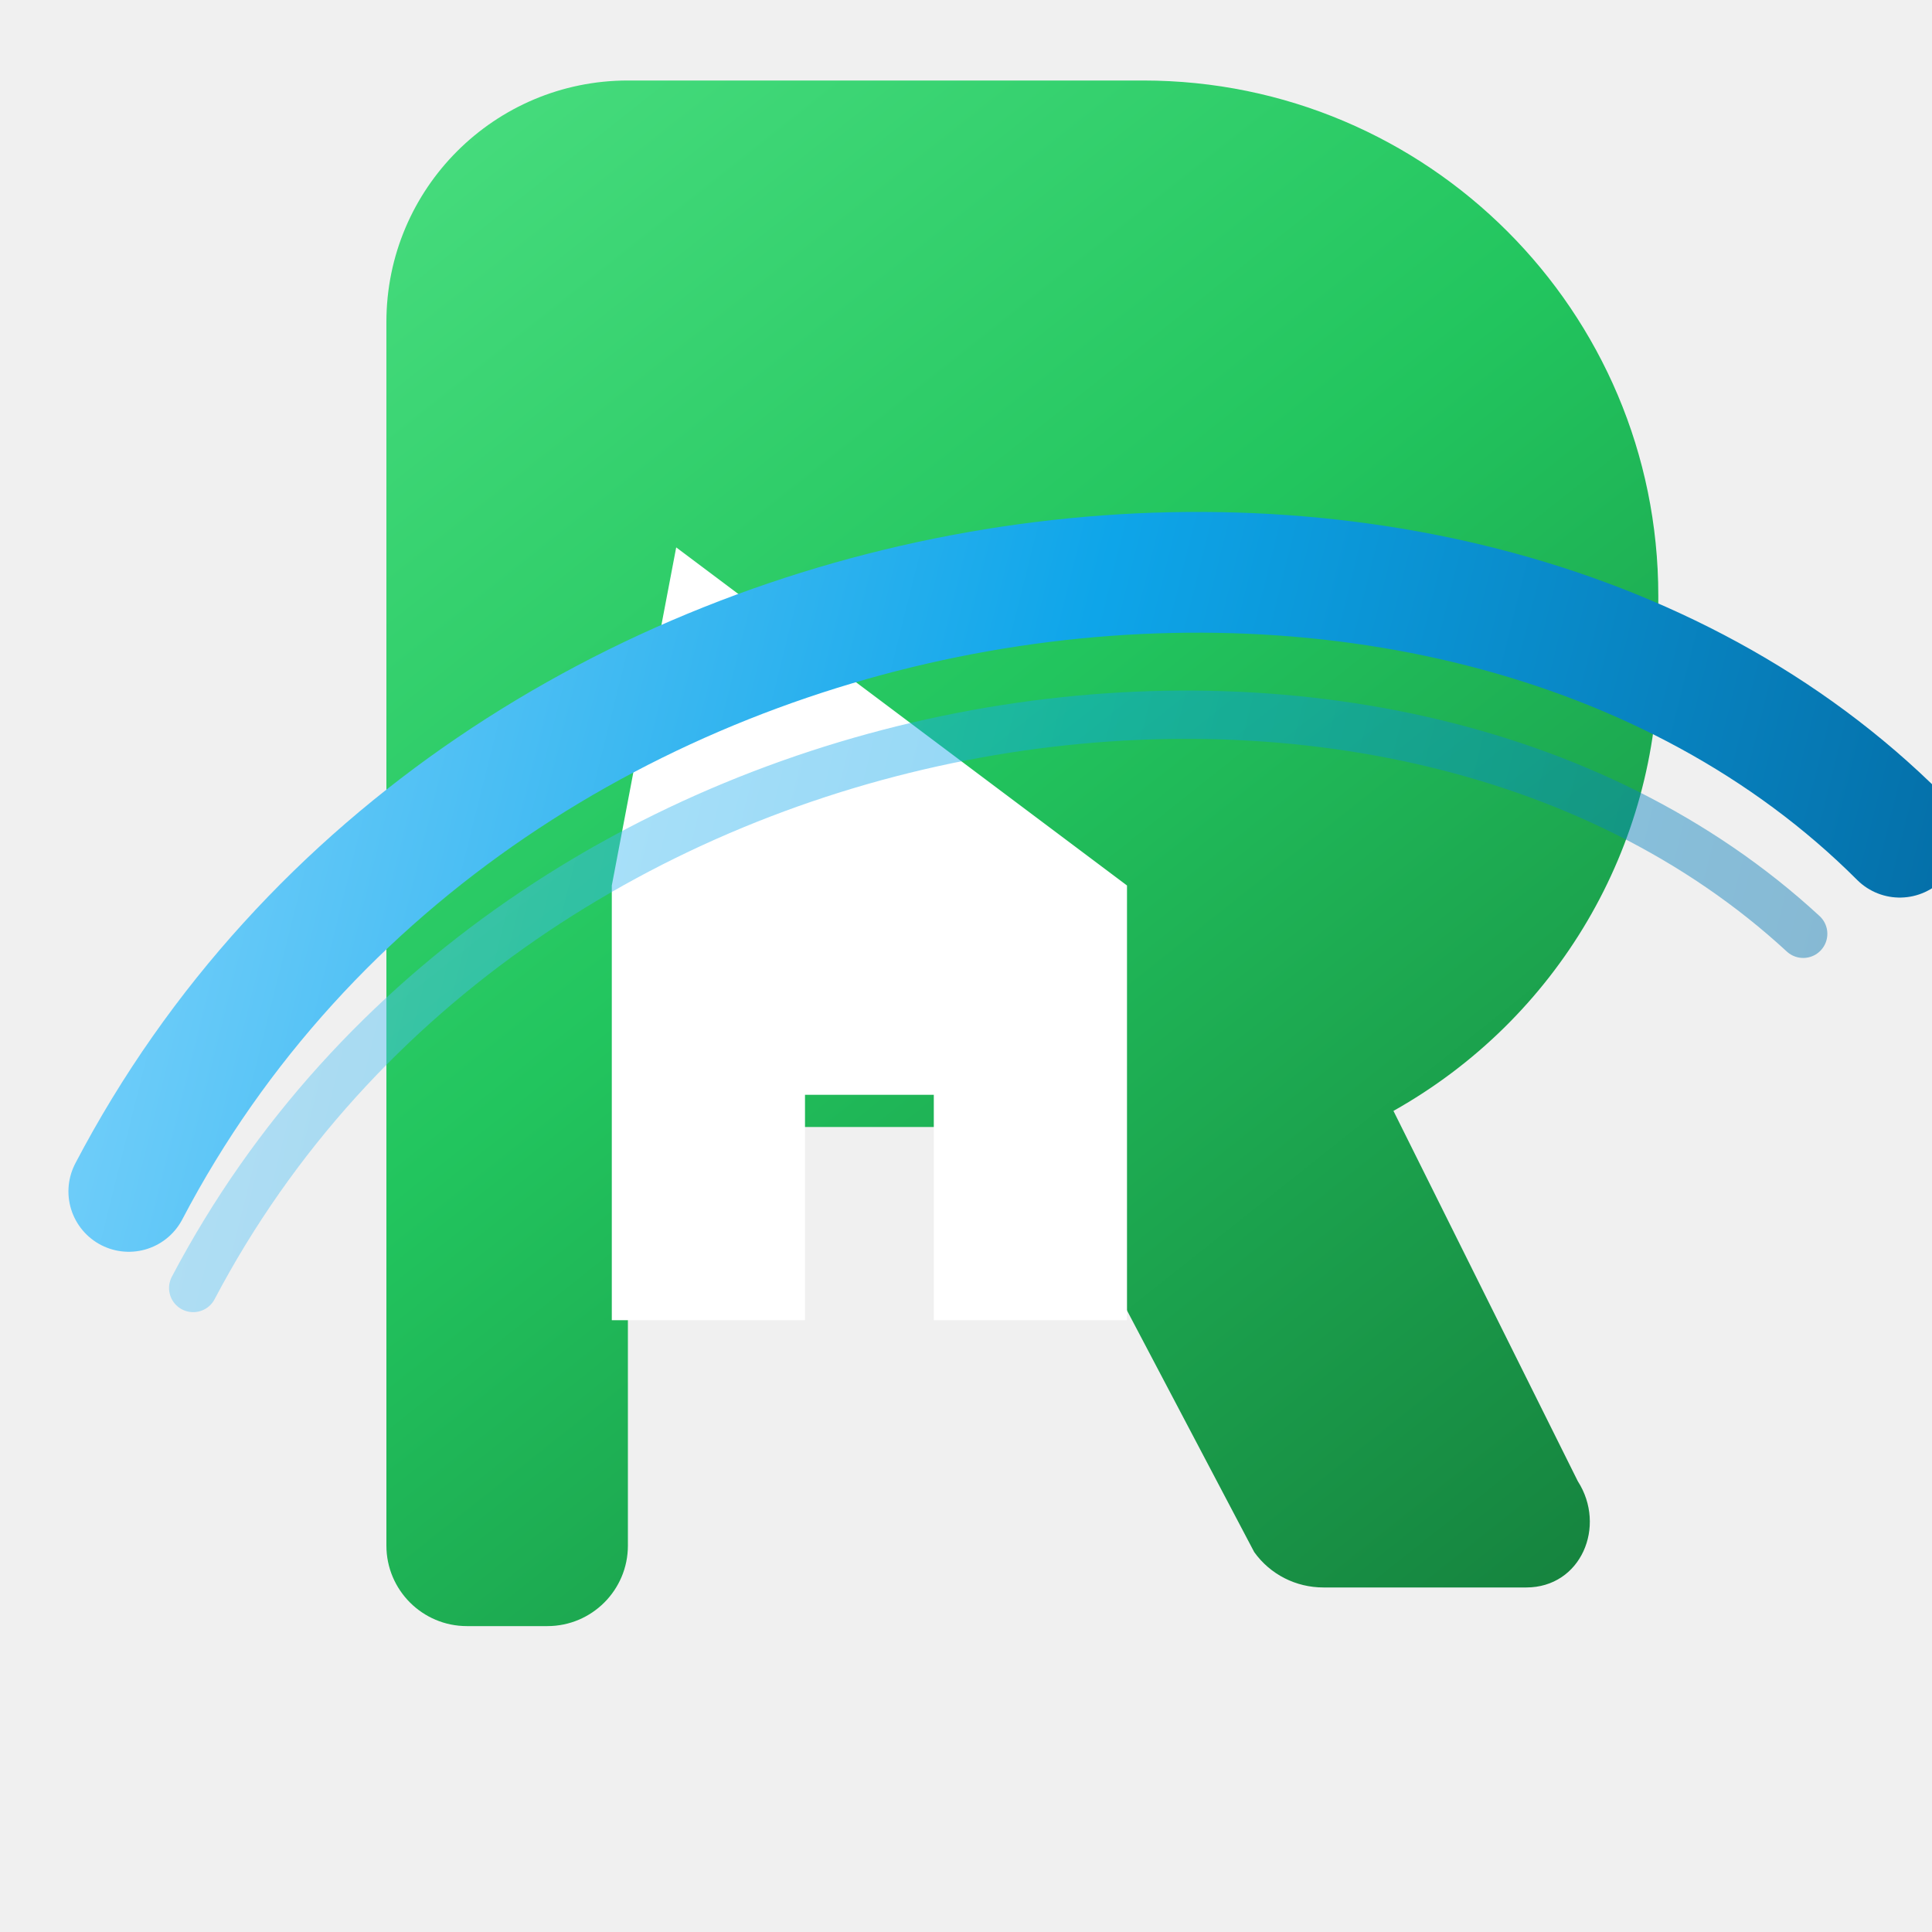
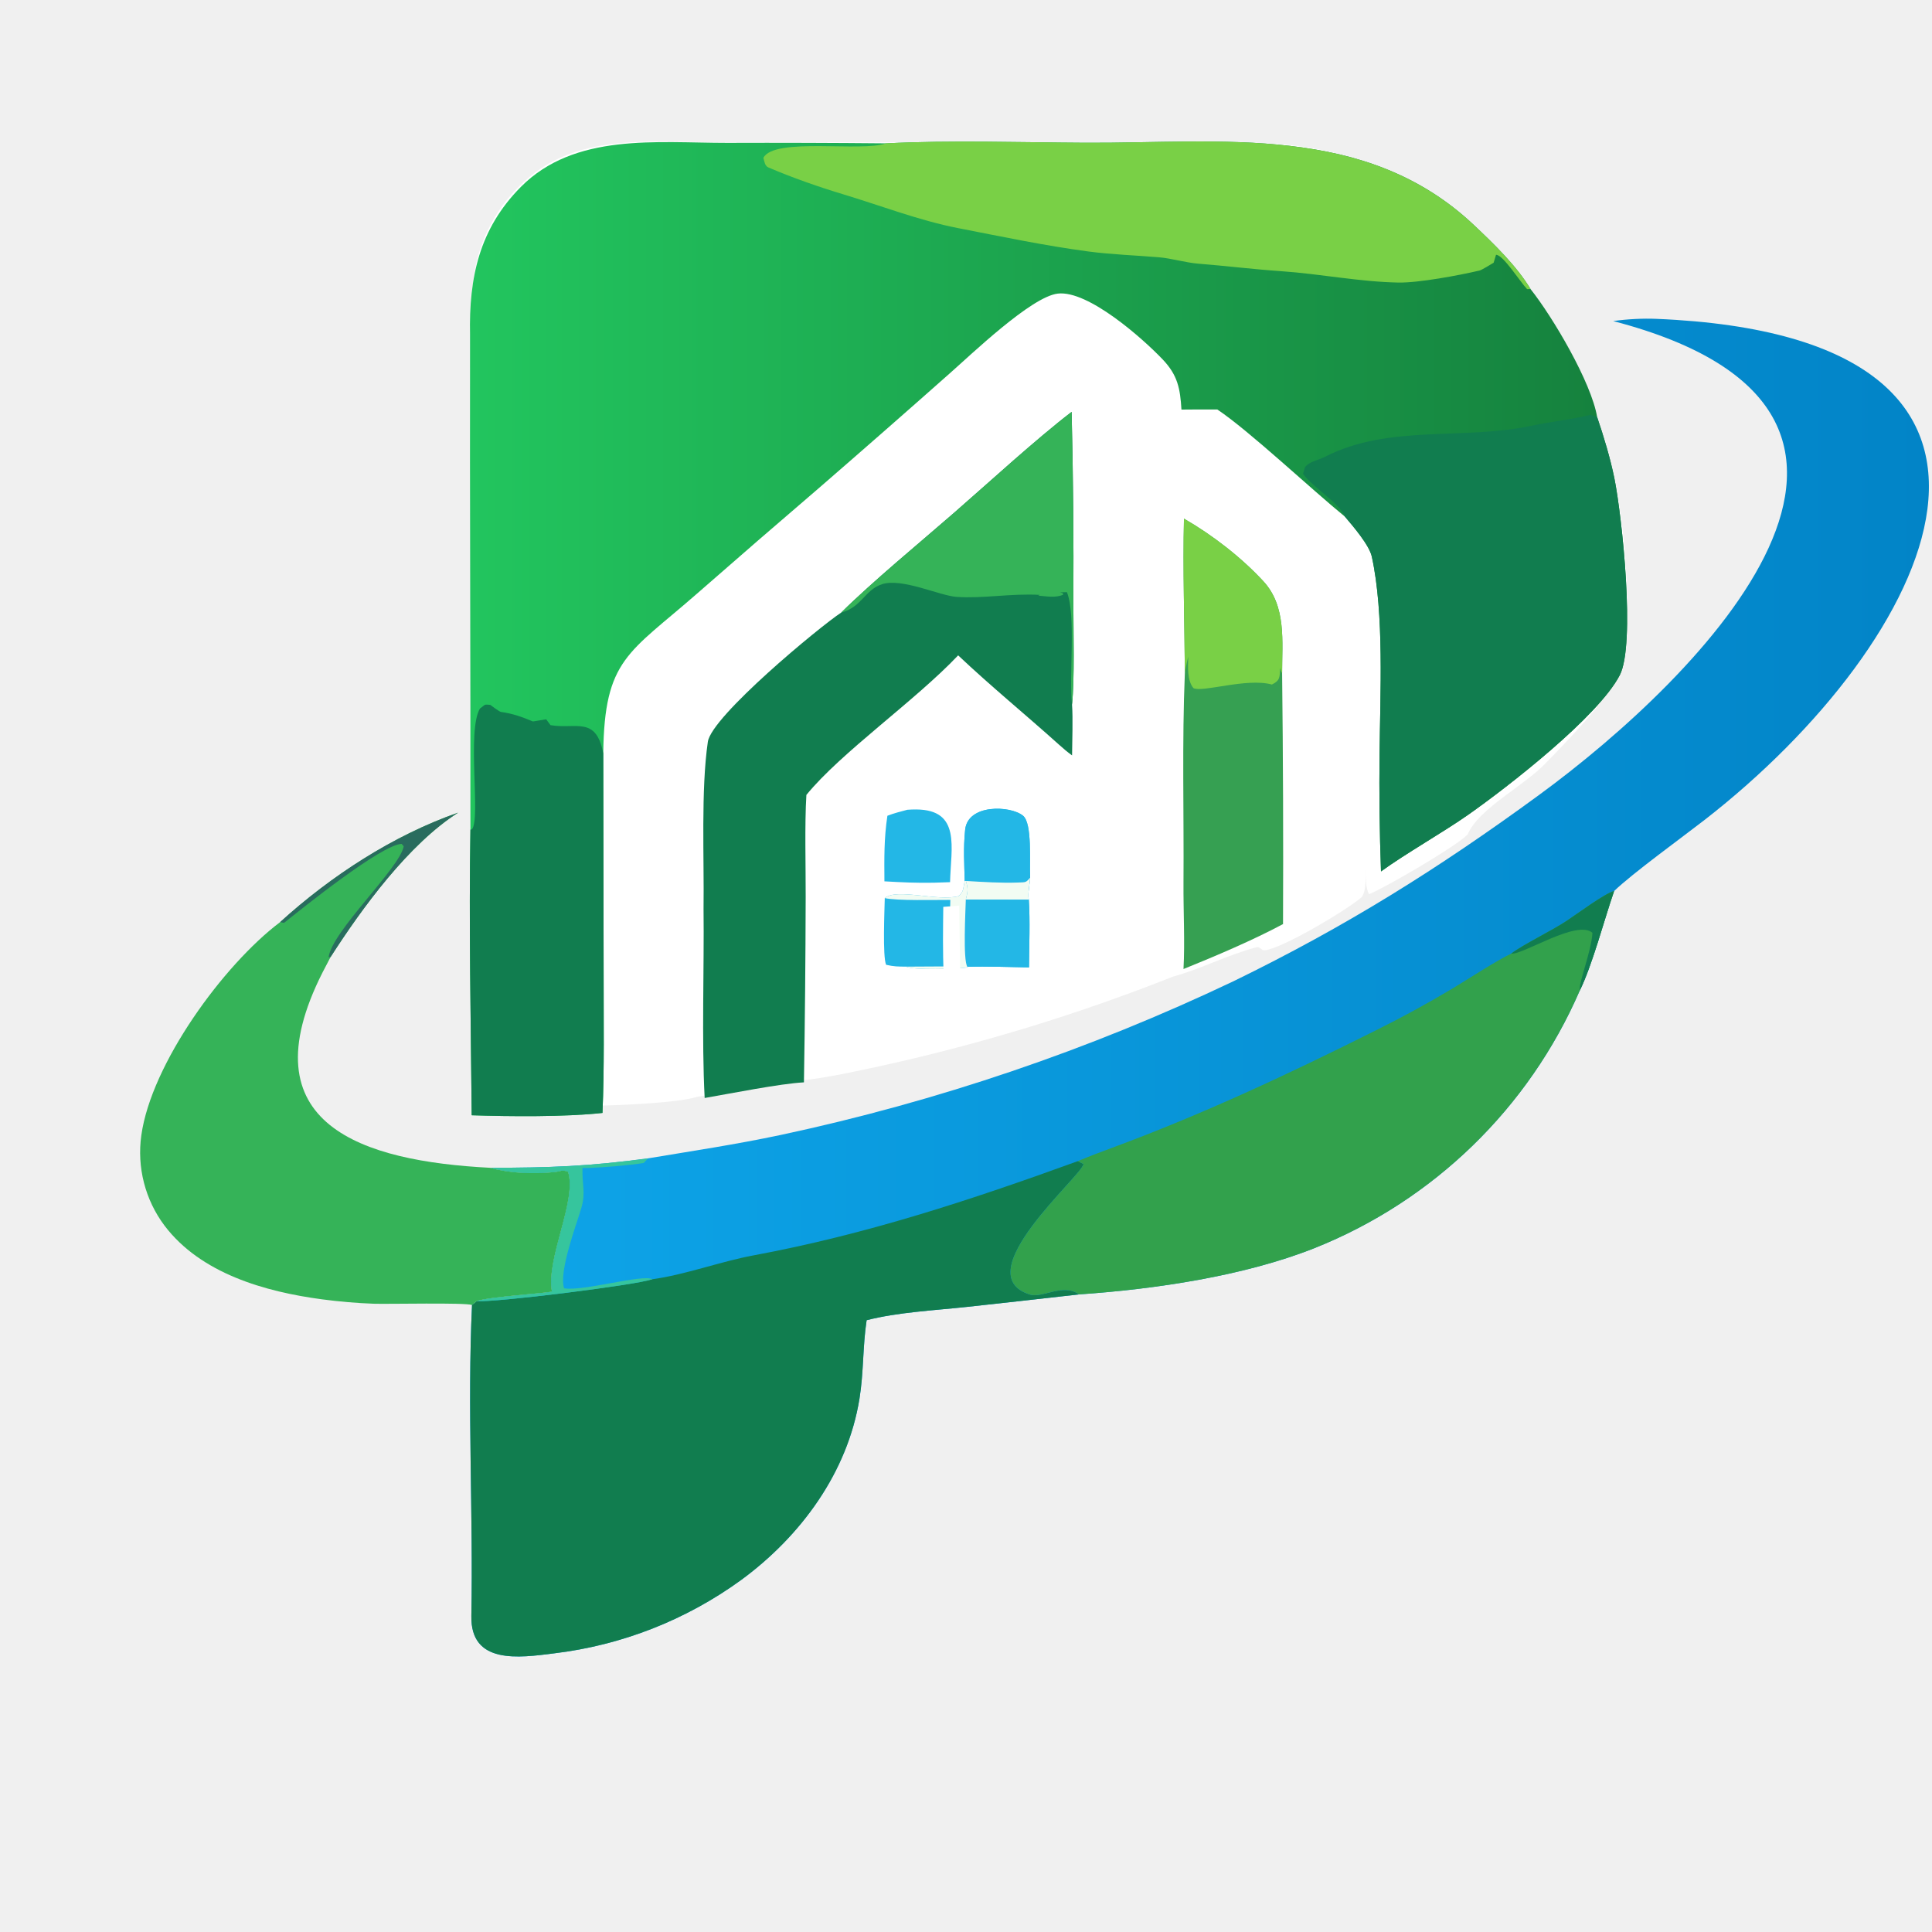
- <svg xmlns="http://www.w3.org/2000/svg" viewBox="0 0 120 120" fill="none" role="img" aria-label="Property Planet">
+ <svg xmlns="http://www.w3.org/2000/svg" width="175" height="175" viewBox="0 0 175 175" fill="none">
+   <path d="M42.842 25.708C43.192 21.88 45.078 18.356 48.069 15.942C52.712 12.141 59.028 12.868 64.689 12.888L79.351 12.902L102.806 12.88C106.779 12.886 110.695 12.927 114.667 13.008C125.258 13.225 135.175 19.82 140.208 29.029C142.491 32.245 145.41 39.22 146.037 43.153C147.17 45.992 148.097 57.979 146.631 61.044C145.42 63.577 142.144 66.936 140.07 69.065C138.041 71.219 133.964 73.193 132.934 75.588C131.877 76.68 125.532 80.372 124.017 80.994C123.687 80.492 123.707 79.371 123.667 78.721C123.678 79.573 123.79 80.527 123.367 81.241C122.02 82.426 116.196 85.887 114.579 86.075L114.399 86.065C114.091 85.866 114.04 85.744 113.78 85.812C111.229 86.475 108.808 87.758 106.248 88.462C97.718 91.841 88.931 94.533 79.972 96.512C78.231 96.895 74.374 97.738 72.61 97.85C71.734 98.024 63.148 99.347 63.146 99.348C61.472 99.902 56 100.124 54.097 100.15C53.635 98.5 54.27 91.995 53.841 90.348C53.567 91.952 53.83 98.928 53.516 99.512C52.297 99.971 44.266 99.787 43.69 99.221C43.496 99.285 43.362 99.329 43.176 99.411L43.034 99.474C42.77 98.803 42.726 97.093 42.721 96.321C42.608 80.026 42.646 63.623 42.61 47.336C42.603 44.184 42.407 27.564 42.842 25.708Z" fill="white" />
+   <path d="M80.255 12.984C86.058 12.686 92.47 12.9 98.327 12.929C110.62 12.99 123.699 11.142 133.501 20.38C135.305 22.08 137.381 24.09 138.634 26.181C140.633 28.686 144.15 34.636 144.668 37.779C145.265 39.527 145.863 41.526 146.225 43.302C146.932 46.766 148.157 58.384 146.715 61.161C144.765 64.917 136.611 71.255 133.004 73.79C130.74 75.382 127.272 77.345 125.091 78.934C124.96 75.364 124.917 71.792 124.962 68.221C125.012 62.917 125.396 55.603 124.258 50.417C124.028 49.371 122.558 47.662 121.826 46.801C118.721 44.27 113.159 39.029 110.264 37.09C109.189 37.092 108.086 37.081 107.015 37.1C106.9 35.197 106.679 33.992 105.322 32.565C103.54 30.69 98.574 26.272 95.813 26.594C93.399 26.875 87.928 32.155 85.972 33.869C82.075 37.323 78.158 40.756 74.223 44.168C70.509 47.35 66.812 50.551 63.133 53.773C56.944 59.192 54.743 59.675 54.643 68.239L54.677 88.376C54.671 92.403 54.748 96.804 54.572 100.809C51.172 101.181 46.197 101.133 42.727 101.02C42.648 92.576 42.466 83.567 42.611 75.151C42.629 60.212 42.545 45.273 42.576 30.318C42.471 25.138 43.405 20.74 47.171 16.938C52.054 12.008 59.513 12.942 65.856 12.94C70.655 12.924 75.455 12.939 80.255 12.984Z" fill="url(#paint0_linear_2_284)" />
+   <path d="M121.826 46.801C121.361 45.586 118.921 44.155 118.027 42.92L118.197 42.337C118.586 41.795 119.391 41.699 120.031 41.37C125.765 38.423 132.576 39.885 138.692 38.57C140.478 38.186 142.29 38.019 144.065 37.573C144.065 37.573 144.626 37.765 144.668 37.779C145.265 39.527 145.863 41.526 146.225 43.302C146.932 46.766 148.157 58.384 146.715 61.161C144.765 64.917 136.611 71.255 133.004 73.79C130.74 75.382 127.272 77.345 125.09 78.934C124.96 75.364 124.917 71.792 124.962 68.221C125.012 62.917 125.396 55.603 124.258 50.417C124.028 49.371 122.558 47.662 121.826 46.801Z" fill="#117D4F" />
+   <path d="M80.255 12.984C86.058 12.686 92.47 12.9 98.327 12.929C110.62 12.99 123.699 11.142 133.501 20.38C135.305 22.08 137.381 24.09 138.634 26.181L138.326 26.192C137.689 25.529 136.144 23.057 135.509 23.082L135.293 23.797C135.094 23.921 134.199 24.461 134.031 24.501C132.168 24.94 128.501 25.626 126.677 25.594C123.127 25.53 119.627 24.81 116.049 24.565C113.557 24.394 111.015 24.08 108.525 23.882C107.435 23.796 106.078 23.398 105.015 23.308C102.883 23.128 100.695 23.059 98.568 22.777C94.643 22.256 90.681 21.422 86.79 20.664C83.26 19.976 79.76 18.619 76.317 17.581C74.063 16.9 71.779 16.096 69.596 15.165C69.275 15.028 69.235 14.618 69.149 14.297C70.11 12.407 78.073 13.793 80.255 12.984Z" fill="#79D046" />
+   <path d="M42.611 75.151L42.741 75.125C43.571 74.22 42.265 66.181 43.477 64.175C44.054 63.758 43.814 63.813 44.405 63.844C44.565 63.969 45.239 64.468 45.376 64.487C46.424 64.629 47.295 64.941 48.273 65.349C48.288 65.355 49.378 65.161 49.476 65.155C49.509 65.192 49.855 65.682 49.863 65.683C52.154 66.085 53.987 64.81 54.643 68.239L54.677 88.376C54.671 92.403 54.748 96.804 54.572 100.809C51.172 101.181 46.197 101.133 42.727 101.02C42.648 92.576 42.466 83.567 42.611 75.151Z" fill="#117D4F" />
+   <path d="M146.122 29.082C147.414 28.9 148.807 28.831 150.03 28.881C188.918 30.485 175.162 58.136 154.397 74.271C152.414 75.812 147.852 79.12 146.204 80.713C145.308 83.296 144.224 87.446 143.095 89.719C138.48 100.37 129.837 108.762 119.054 113.06C112.692 115.585 104.616 116.776 97.741 117.247C94.355 117.631 90.971 118.012 87.583 118.379C84.66 118.696 81.335 118.855 78.499 119.584C78.138 121.944 78.24 124.274 77.853 126.678C76.771 133.392 72.536 139.145 67.136 143.112C62.151 146.735 56.321 149.024 50.202 149.759C46.999 150.167 42.612 150.79 42.696 146.366C42.871 137.112 42.322 127.43 42.756 118.209L43.18 117.857C44.317 117.441 49.757 117.135 49.993 116.982C49.452 113.943 52.288 108.739 51.456 106.135C50.876 105.922 50.797 106.109 50.197 106.169C48.324 106.357 46.2 106.285 44.392 105.778C49.835 105.772 53.332 105.644 58.697 104.924C62.847 104.231 66.578 103.679 70.734 102.8C84.894 99.773 98.652 95.102 111.727 88.881C121.917 83.915 130.258 78.698 139.367 72.037C154.124 61.245 177.919 37.376 146.122 29.082Z" fill="url(#paint1_linear_2_284)" />
+   <path d="M59.103 115.872C62.062 115.466 65.275 114.264 68.236 113.715C78.436 111.822 87.871 108.72 97.623 105.178L98.141 105.437C98.029 106.498 87.456 115.433 93.283 117.259C94.433 117.619 96.281 116.192 97.741 117.247C94.355 117.631 90.971 118.012 87.583 118.379C84.66 118.696 81.335 118.855 78.499 119.584C78.138 121.944 78.24 124.274 77.853 126.678C76.771 133.392 72.536 139.145 67.136 143.112C62.151 146.735 56.321 149.024 50.202 149.759C46.999 150.167 42.612 150.79 42.696 146.366C42.871 137.112 42.322 127.43 42.756 118.209L43.18 117.857C44.788 117.985 57.408 116.439 59.103 115.872Z" fill="#117D4F" />
+   <path d="M136.891 86.376C137.907 85.59 140.597 84.281 141.88 83.43C142.826 82.803 145.403 80.892 146.204 80.713C145.308 83.296 144.224 87.446 143.096 89.719C138.48 100.37 129.837 108.762 119.054 113.06C112.692 115.585 104.616 116.776 97.741 117.247C96.281 116.192 94.434 117.619 93.283 117.259C87.457 115.433 98.029 106.498 98.141 105.437L97.623 105.178C98.623 104.755 99.729 104.337 100.75 103.96C108.955 100.926 116.705 97.292 124.534 93.376C126.938 92.183 129.295 90.897 131.598 89.521C132.922 88.722 135.637 86.958 136.891 86.376Z" fill="#32A14C" />
+   <path d="M136.89 86.376C137.907 85.59 140.597 84.281 141.88 83.43C142.826 82.803 145.403 80.892 146.204 80.713C145.308 83.296 144.224 87.446 143.095 89.719C142.963 89.078 144.139 86.203 144.244 84.499C142.867 83.246 137.898 86.53 136.89 86.376Z" fill="#117D4F" />
+   <path d="M44.392 105.778C49.835 105.772 53.332 105.644 58.697 104.924C58.589 105.04 58.46 105.179 58.309 105.342C57.044 105.554 54.642 105.744 53.488 105.787C53.246 105.797 53.005 105.798 52.763 105.791C52.706 107.253 53.074 108.011 52.654 109.432C52.199 110.97 50.602 115.18 51.097 116.692C52.794 116.993 58.248 115.384 59.103 115.872C57.408 116.439 44.788 117.985 43.18 117.857C44.317 117.441 49.757 117.135 49.993 116.982C49.452 113.943 52.288 108.739 51.456 106.135C50.876 105.922 50.797 106.109 50.197 106.169C48.324 106.357 46.2 106.286 44.392 105.778Z" fill="#36C59D" />
+   <path d="M76.198 55.484C79.053 52.662 83.318 49.151 86.429 46.442C89.637 43.648 93.781 39.832 97.068 37.308C97.207 43.114 97.259 48.921 97.225 54.728C97.225 57.242 97.344 61.478 97.105 63.824C97.196 65.08 97.118 67.113 97.108 68.424C96.683 68.121 96.3 67.79 95.912 67.441C92.903 64.734 89.726 62.142 86.79 59.362C82.872 63.496 76.173 68.16 73.042 72.005C72.877 74.694 72.988 78.489 72.978 81.249C72.965 86.846 72.912 92.444 72.82 98.04C70.693 98.147 66.115 99.063 63.828 99.456C63.549 94.079 63.79 87.811 63.727 82.311C63.789 77.709 63.483 71.555 64.116 67.193C64.453 64.867 74.265 56.755 76.198 55.484Z" fill="#117D4F" />
+   <path d="M76.198 55.484C79.053 52.662 83.318 49.151 86.429 46.442C89.637 43.648 93.781 39.832 97.068 37.308C97.207 43.114 97.259 48.921 97.225 54.728C97.225 57.242 97.344 61.478 97.105 63.824C96.804 61.276 97.485 55.758 96.642 53.638L96.013 53.654L96.269 53.728L96.307 53.861C95.659 54.176 94.781 54.013 94.04 53.95L94.182 53.884C91.573 53.736 89.004 54.238 86.631 54.065C85.099 53.953 81.686 52.325 79.885 52.92C78.364 53.423 78.063 54.932 76.329 55.447L76.198 55.484Z" fill="#35B358" />
+   <path d="M25.372 83.526C29.975 79.341 35.605 75.671 41.495 73.609C37.035 76.453 32.813 82.213 29.946 86.683C29.699 87.148 29.449 87.622 29.212 88.091C22.234 101.898 32.865 105.183 44.392 105.778C46.2 106.285 48.324 106.357 50.197 106.169C50.797 106.109 50.876 105.922 51.456 106.135C52.288 108.739 49.452 113.943 49.993 116.982C49.757 117.135 44.317 117.441 43.18 117.857L42.756 118.209C42.196 117.973 35.129 118.136 33.859 118.092C32.284 118.034 30.712 117.9 29.15 117.691C24.01 117.005 18.186 115.358 14.902 111.017C13.148 108.675 12.393 105.735 12.801 102.838C13.704 96.364 20.232 87.404 25.372 83.526Z" fill="#35B358" />
+   <path d="M25.372 83.526C29.974 79.341 35.605 75.671 41.495 73.609C37.035 76.453 32.813 82.213 29.946 86.683L29.765 86.712C30.075 84.323 36.175 78.694 36.568 76.658L36.38 76.439C34.561 76.494 27.34 82.306 25.731 83.592L25.372 83.526Z" fill="#296C5E" />
+   <path d="M107.244 46.977C109.805 48.45 112.432 50.479 114.439 52.653C116.532 54.92 116.128 58.1 116.133 60.966C116.221 68.544 116.249 76.124 116.216 83.703C113.486 85.165 110.081 86.61 107.2 87.774C107.336 85.362 107.182 82.457 107.2 79.991C107.245 73.673 107.06 67.244 107.325 60.938C107.294 56.398 107.135 51.483 107.244 46.977Z" fill="#36A052" />
+   <path d="M107.244 46.977C109.805 48.45 112.432 50.479 114.439 52.653C116.532 54.92 116.128 58.1 116.133 60.966C116.042 60.854 115.999 60.65 115.951 60.499C115.913 61.323 115.967 61.635 115.209 62.005C112.919 61.374 108.892 62.755 108.101 62.329C107.516 61.635 107.609 60.367 107.632 59.484C107.5 59.957 107.417 60.454 107.325 60.938C107.294 56.398 107.135 51.483 107.244 46.977Z" fill="#79D046" />
+   <path d="M87.384 79.799C87.346 78.2 87.251 76.853 87.423 75.159C87.662 72.814 91.508 72.952 92.661 73.883C93.523 74.58 93.231 78.117 93.31 79.503C93.267 80.147 93.079 80.924 93.188 81.495C93.316 83.422 93.219 85.663 93.206 87.626C91.448 87.6 89.358 87.515 87.625 87.574L87.536 87.644C86.788 87.767 82.653 87.896 82.08 87.558C81.32 87.55 80.997 87.558 80.263 87.391C79.936 86.641 80.121 82.406 80.143 81.347C81.238 80.422 84.943 81.676 86.833 81.17C87.325 80.676 87.205 80.602 87.384 79.799Z" fill="#23B7E6" />
+   <path d="M87.384 79.799C87.346 78.2 87.251 76.853 87.423 75.159C87.662 72.814 91.508 72.952 92.661 73.883C93.523 74.58 93.231 78.117 93.31 79.503C93.267 80.147 93.079 80.924 93.188 81.495L87.483 81.485C87.674 80.703 87.706 80.564 87.497 79.797L87.384 79.799Z" fill="#23B7E6" />
+   <path d="M87.497 79.797C89.047 79.888 90.672 79.996 92.222 79.939C92.964 79.912 92.92 79.937 93.31 79.503C93.267 80.147 93.079 80.924 93.188 81.495L87.483 81.485C87.674 80.703 87.706 80.564 87.497 79.797Z" fill="#F2FCF3" />
+   <path d="M87.483 81.485L93.188 81.495C93.316 83.422 93.219 85.663 93.206 87.626C91.448 87.6 89.358 87.515 87.625 87.574C87.213 86.987 87.457 82.479 87.483 81.485Z" fill="#23B7E6" />
+   <path d="M87.384 79.799L87.497 79.797C87.706 80.564 87.674 80.703 87.483 81.485C87.457 82.479 87.213 86.987 87.625 87.574L87.536 87.644C86.788 87.767 82.653 87.896 82.08 87.558L86.1 87.536C86.048 85.457 86.006 83.592 86.08 81.513C84.814 81.506 81.209 81.607 80.143 81.347C81.238 80.422 84.943 81.676 86.833 81.17C87.325 80.676 87.205 80.602 87.384 79.799Z" fill="#F2FCF3" />
+   <path d="M82.189 73.348C82.451 73.329 82.713 73.319 82.975 73.32C87.075 73.341 86.129 76.787 86.056 79.907L84.583 79.955C82.996 79.985 81.686 79.921 80.111 79.831C80.096 77.775 80.069 75.929 80.381 73.891C80.992 73.655 81.556 73.516 82.189 73.348Z" fill="#23B7E6" />
+   <path d="M85.442 82.142L86.886 82.038L86.973 88.267L85.481 88.238C85.382 86.191 85.42 84.189 85.442 82.142Z" fill="white" />
  <defs>
-     <linearGradient id="gm" x1="18" y1="8" x2="95" y2="105" gradientUnits="userSpaceOnUse">
-       <stop stop-color="#4ADE80" />
-       <stop offset="0.45" stop-color="#22C55E" />
+     <linearGradient id="paint0_linear_2_284" x1="42.556" y1="56.959" x2="147.386" y2="56.959" gradientUnits="userSpaceOnUse">
+       <stop stop-color="#22C55E" />
      <stop offset="1" stop-color="#15803D" />
    </linearGradient>
-     <linearGradient id="om" x1="0" y1="55" x2="120" y2="85" gradientUnits="userSpaceOnUse">
-       <stop stop-color="#7DD3FC" />
-       <stop offset="0.5" stop-color="#0EA5E9" />
-       <stop offset="1" stop-color="#0369A1" />
+     <linearGradient id="paint1_linear_2_284" x1="42.585" y1="89.455" x2="174.719" y2="89.455" gradientUnits="userSpaceOnUse">
+       <stop stop-color="#0EA5E9" />
+       <stop offset="1" stop-color="#0284C7" />
    </linearGradient>
  </defs>
-   <path d="M24 20c0-8.284 6.716-15 15-15h32c17.673 0 32 14.327 32 32v4c0 11.598-6.268 22.28-16.45 28L98 92c1.8 2.8.2 6.6-3.2 6.6H82.2c-1.7 0-3.3-.8-4.3-2.2L64 70H39v26c0 2.76-2.24 5-5 5h-5c-2.76 0-5-2.24-5-5V20z" fill="url(#gm)" />
-   <path d="M42 34 L70 55 V82 H58 V68 H50 V82 H38 V55 Z" fill="#fff" />
-   <path d="M8 74 C 30 32 90 24 118 52" stroke="url(#om)" stroke-width="7.5" stroke-linecap="round" fill="none" />
-   <path d="M12 80 C 32 42 86 34 112 58" stroke="url(#om)" stroke-width="3" stroke-linecap="round" fill="none" opacity="0.45" />
</svg>
